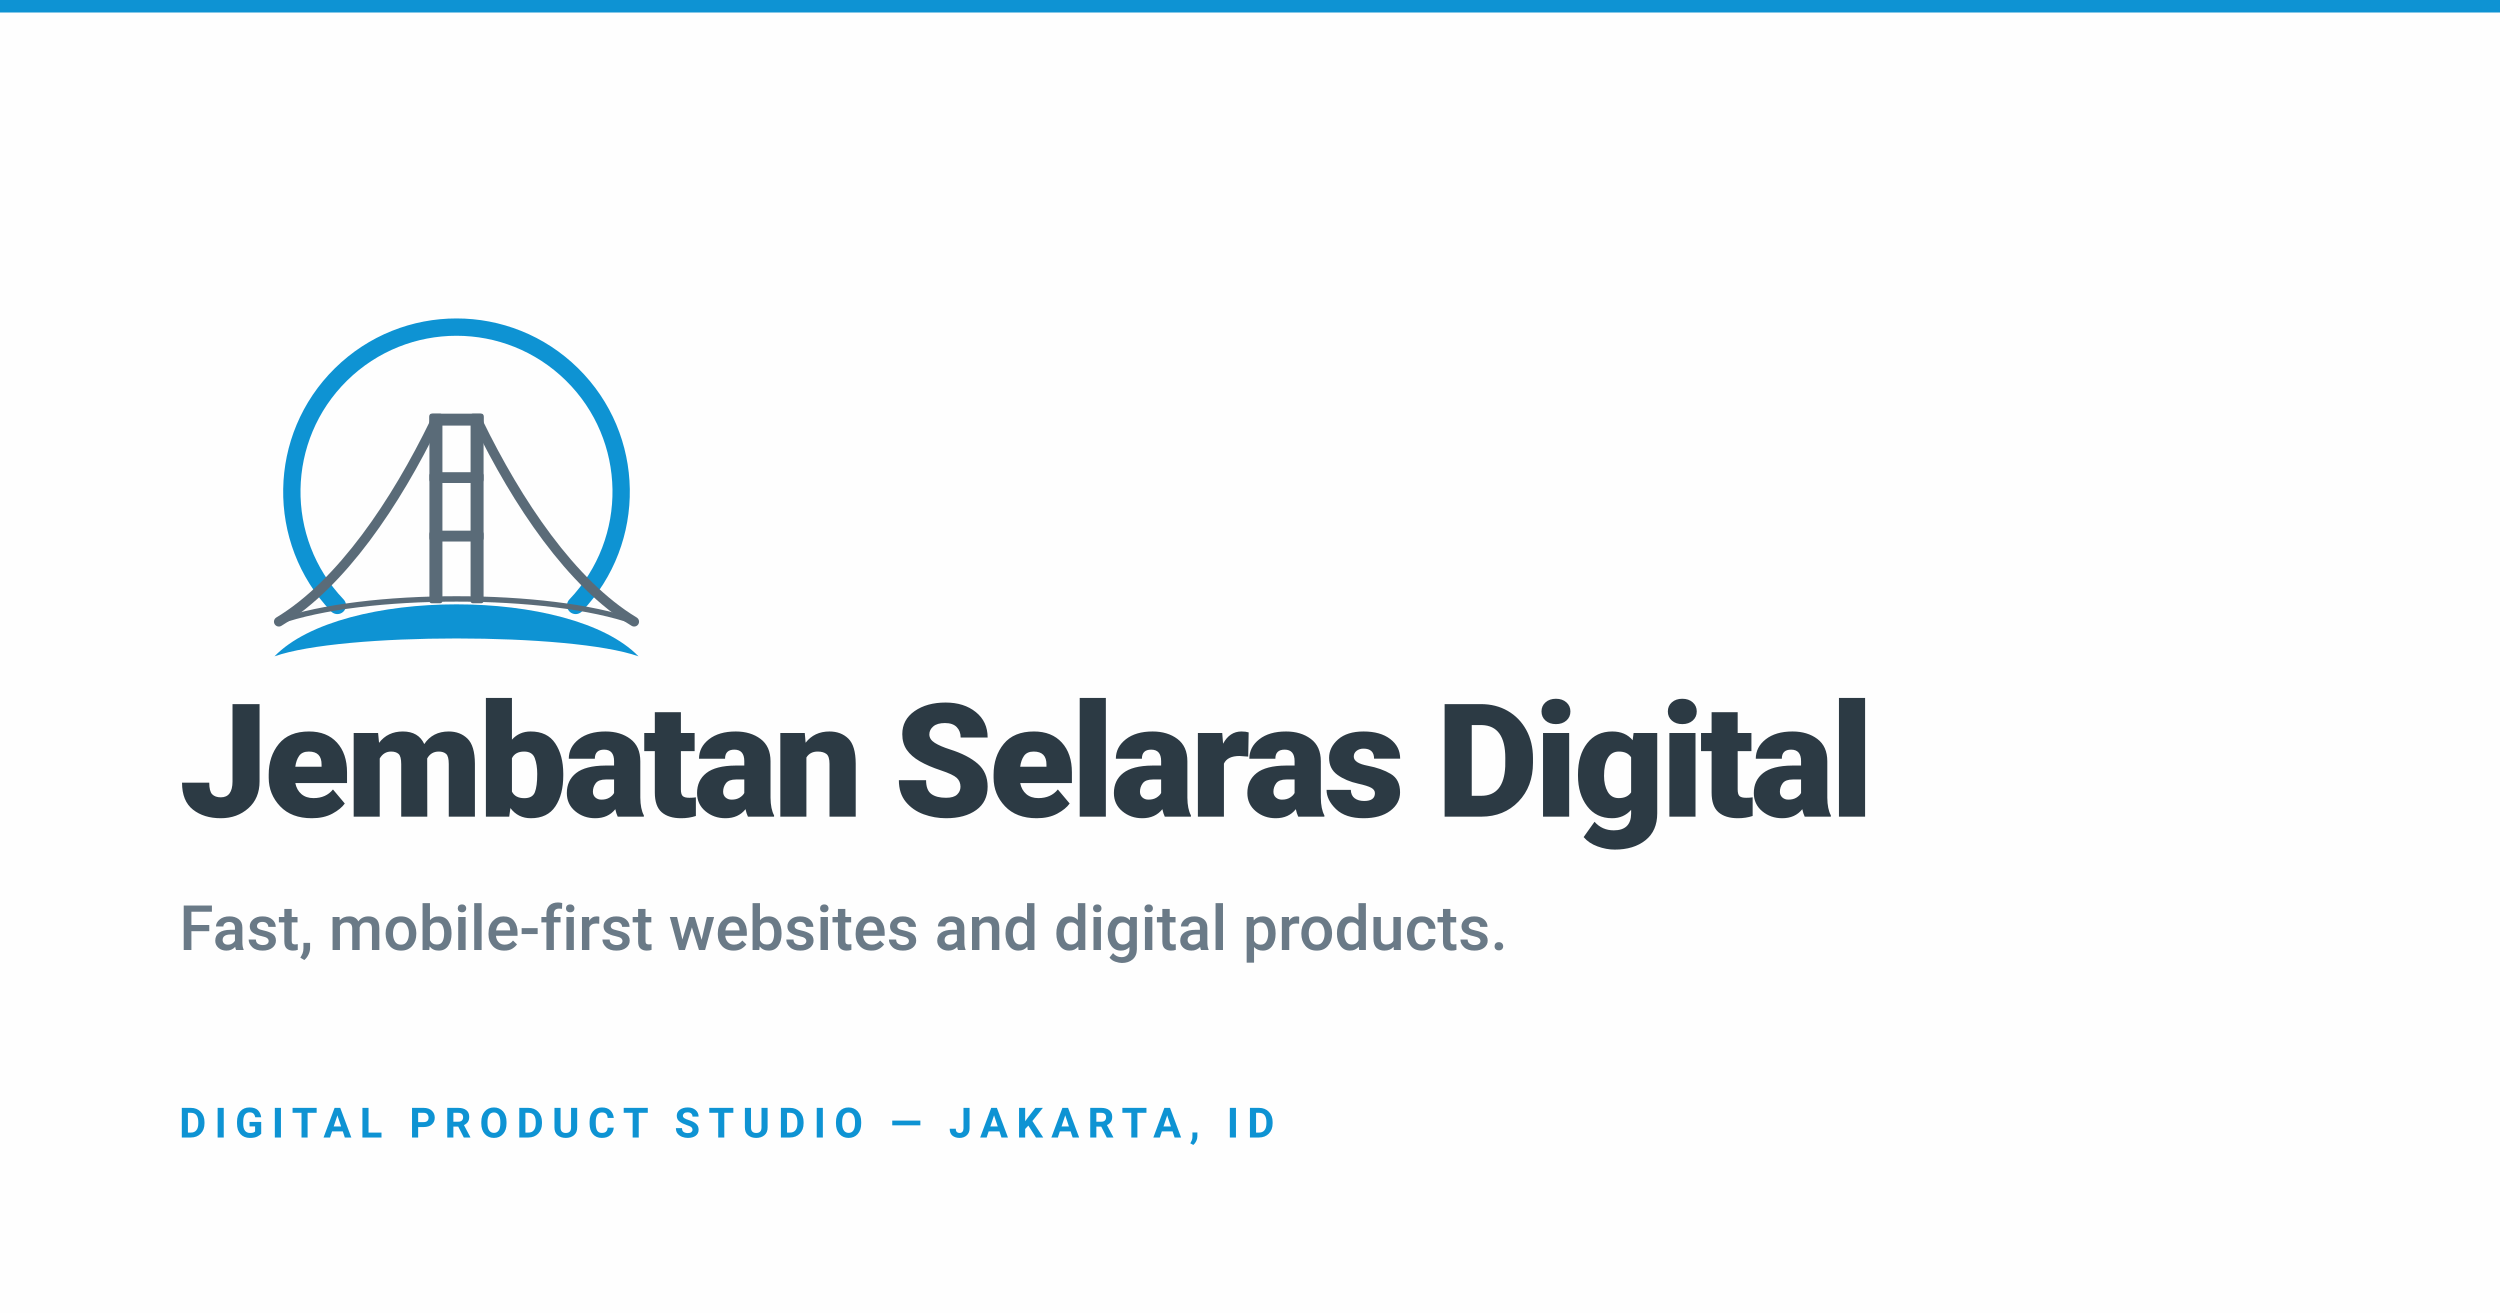
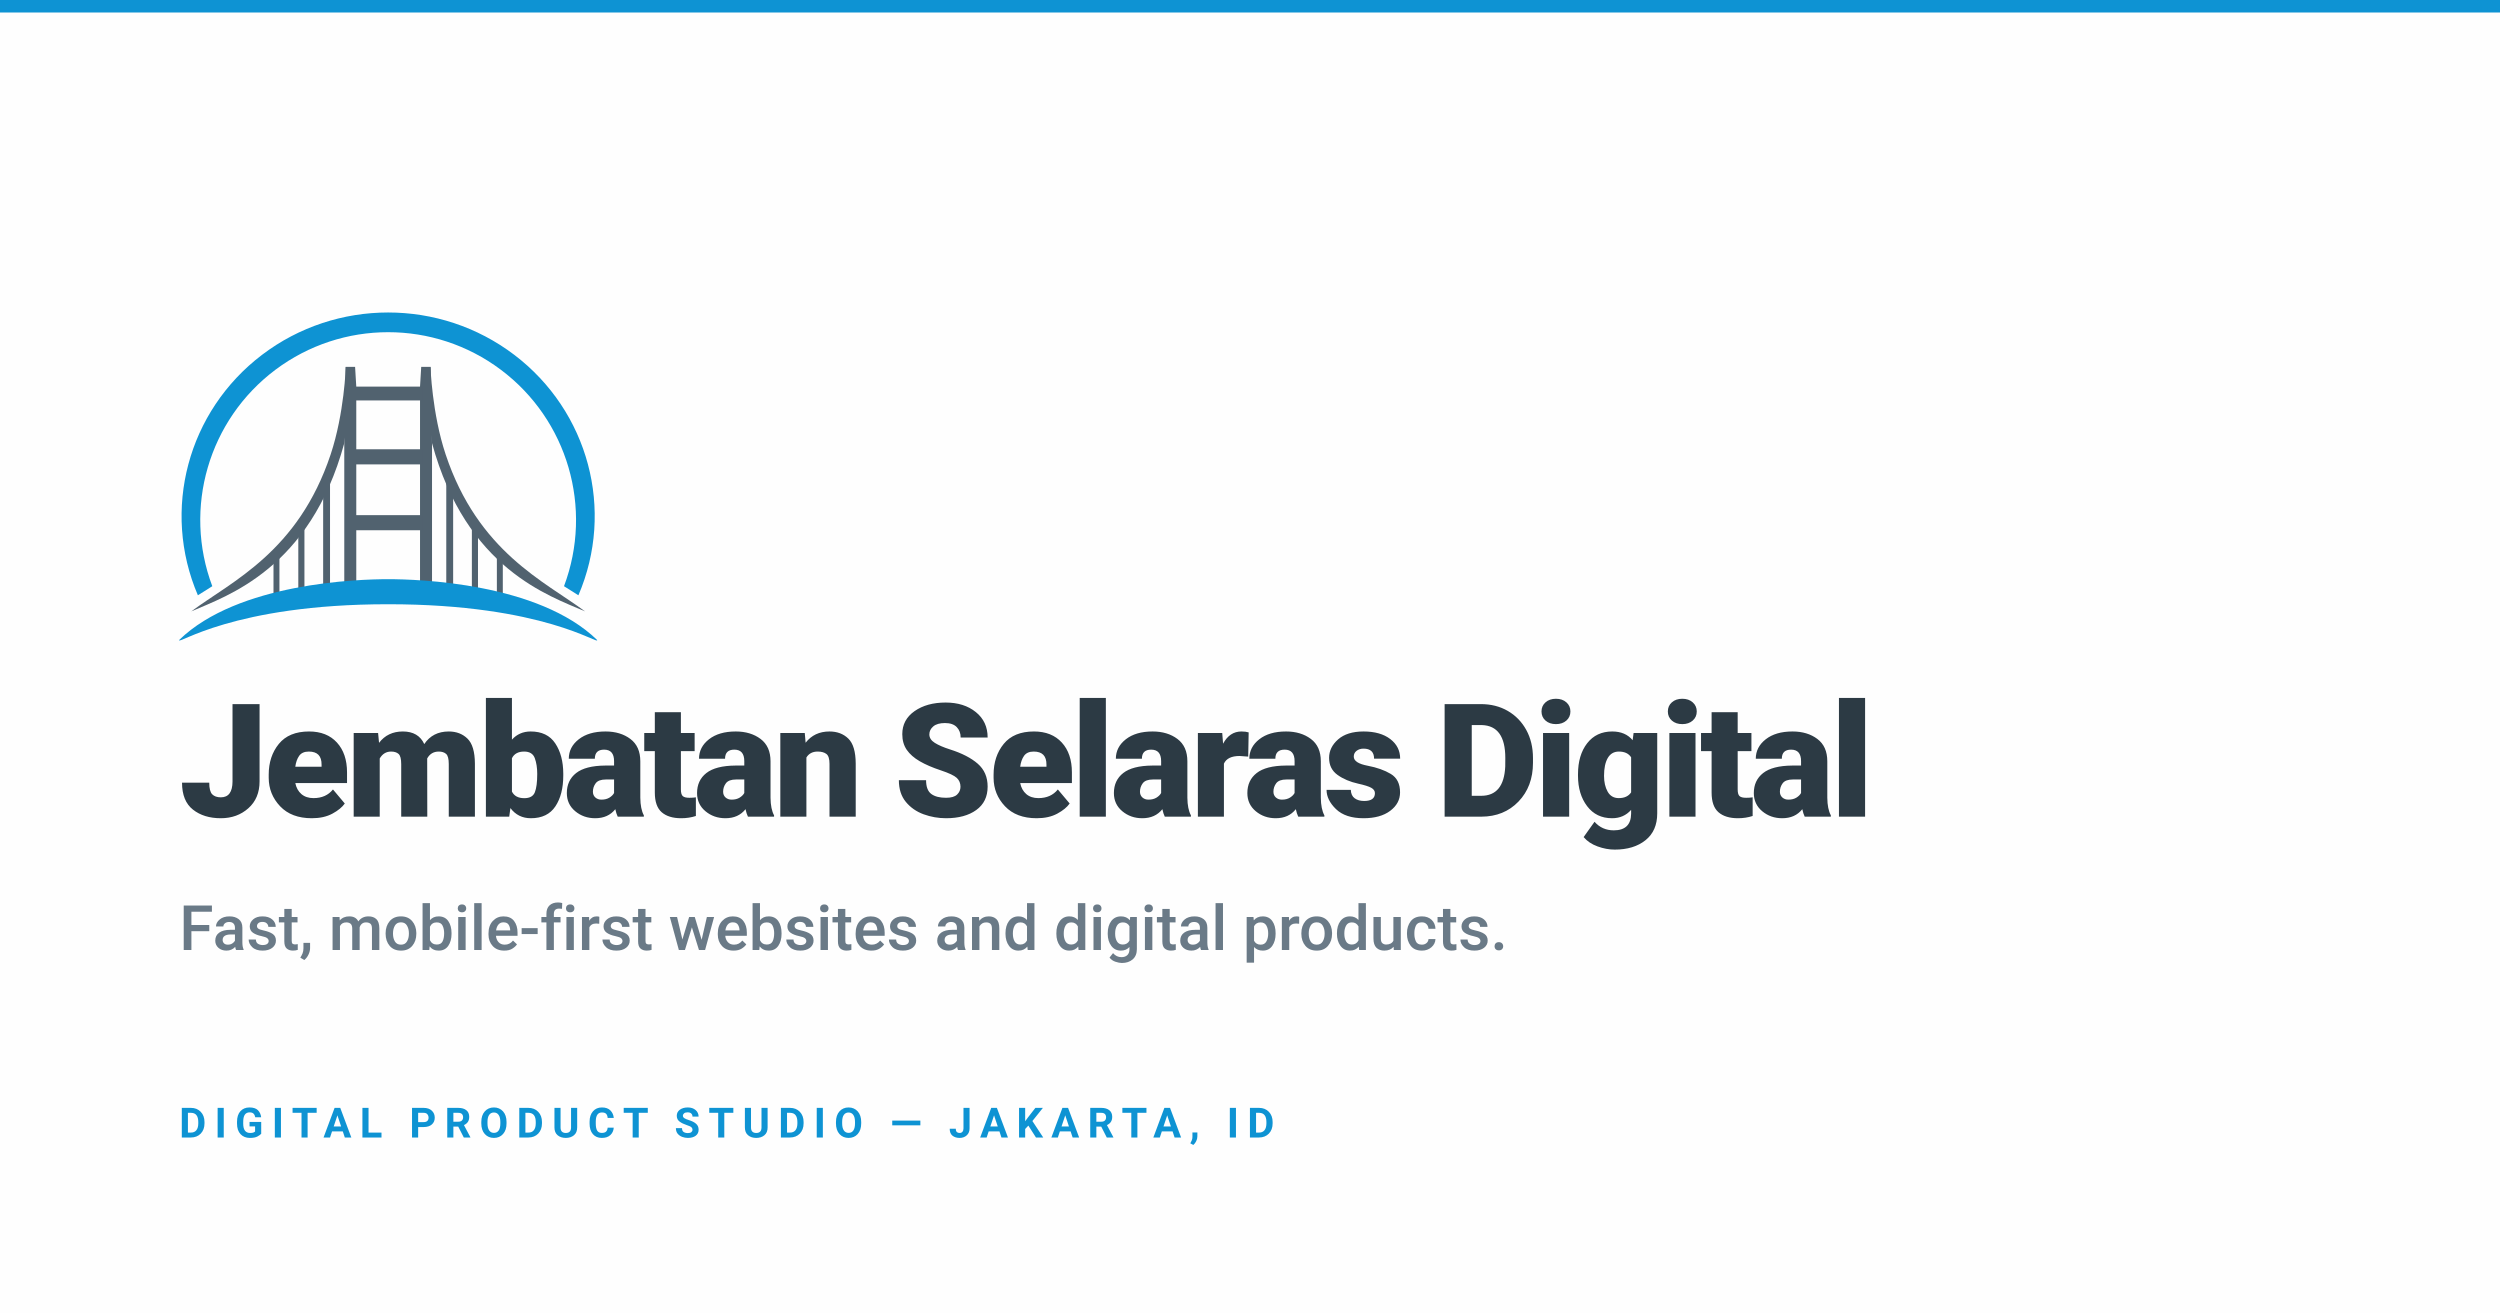
<svg xmlns="http://www.w3.org/2000/svg" viewBox="0 0 1200 630" font-family="Segoe UI, Roboto, sans-serif">
  <rect width="1200" height="630" fill="#FEFEFE" />
  <rect x="0" y="0" width="1200" height="6" fill="#0E93D3" />
-   <g transform="translate(86 132) scale(0.52)">
-     <path d="M146 305 A152 152 0 1 1 366 305" stroke="#0E93D3" stroke-width="16" stroke-linecap="round" fill="none" />
-     <path d="M236 136 C200 210 150 285 92 320" stroke="#5A6B78" stroke-width="9" stroke-linecap="round" fill="none" />
-     <path d="M276 136 C312 210 362 285 420 320" stroke="#5A6B78" stroke-width="9" stroke-linecap="round" fill="none" />
-     <path d="M92 320 C170 292 342 292 420 320" stroke="#5A6B78" stroke-width="5" stroke-linecap="round" fill="none" />
-     <g fill="#5A6B78">
-       <rect x="231" y="128" width="12" height="175" rx="2" />
-       <rect x="269" y="128" width="12" height="175" rx="2" />
-       <rect x="231" y="128" width="50" height="11" rx="3" />
-       <rect x="231" y="182" width="50" height="10" rx="3" />
-       <rect x="231" y="236" width="50" height="10" rx="3" />
+   <g transform="translate(86 150) scale(0.3) translate(-177.63 -167.56)">
+     <g fill="#51626F">
+       <path d="M444 254.5L459.1 254.5L461 286.14L461 615.5L441.8 615.5L441.8 380.5Z" />
+       <path d="M580 254.5L564.9 254.5L563 286.14L563 615.5L582.2 615.5L582.2 380.5Z" />
+       <rect x="457" y="286.14" width="110" height="22.12" />
+       <rect x="457" y="386.4" width="110" height="24.18" />
+       <rect x="457" y="491.8" width="110" height="24.15" />
+       <path d="M444.23 254.5C444.23 254.58 441.9 328.99 419.99 394.7C367.93 550.8 261.63 597.7 196.98 645.79C253.97 620.94 386.95 578 441.8 376.64L447.8 330.5L448 260.5Z" />
+       <path d="M579.77 254.5C579.77 254.58 582.1 328.99 604.01 394.7C656.07 550.8 762.37 597.7 827.02 645.79C770.03 620.94 637.05 578 582.2 376.64L576.2 330.5L576 260.5Z" />
+       <rect x="408" y="433.5" width="11" height="179" />
+       <rect x="368.25" y="505.5" width="9.8" height="113" />
+       <rect x="328.55" y="552.5" width="9.5" height="74" />
+       <rect x="605" y="433.5" width="11" height="179" />
+       <rect x="645.95" y="505.5" width="9.8" height="113" />
+       <rect x="685.95" y="552.5" width="9.5" height="74" />
    </g>
-     <path d="M88 352 C150 288 362 288 424 352 C362 330 150 330 88 352 Z" fill="#0E93D3" />
+     <path fill="#0E93D3" d="M177.63 691.54C271.61 600.13 464.19 594.25 512 594.25C559.81 594.25 752.39 600.13 846.37 691.54C849.86 700.62 761.77 634.34 512 634.34C262.23 634.34 174.14 700.62 177.63 691.54Z" />
+     <path fill="#0E93D3" d="M207.58 620.03A330.5 325.68 0 1 1 816.42 620.03L793.37 605.49A300.61 300.61 0 1 0 230.63 605.49Z" />
  </g>
  <text x="86" y="392" font-size="76" font-weight="800" fill="#2C3A44" letter-spacing="-2">Jembatan Selaras Digital</text>
  <text x="86" y="456" font-size="30" font-weight="500" fill="#6A7A87">Fast, mobile-first websites and digital products.</text>
  <text x="86" y="546" font-size="20" font-weight="700" fill="#0E93D3" letter-spacing="4">DIGITAL PRODUCT STUDIO — JAKARTA, ID</text>
</svg>
